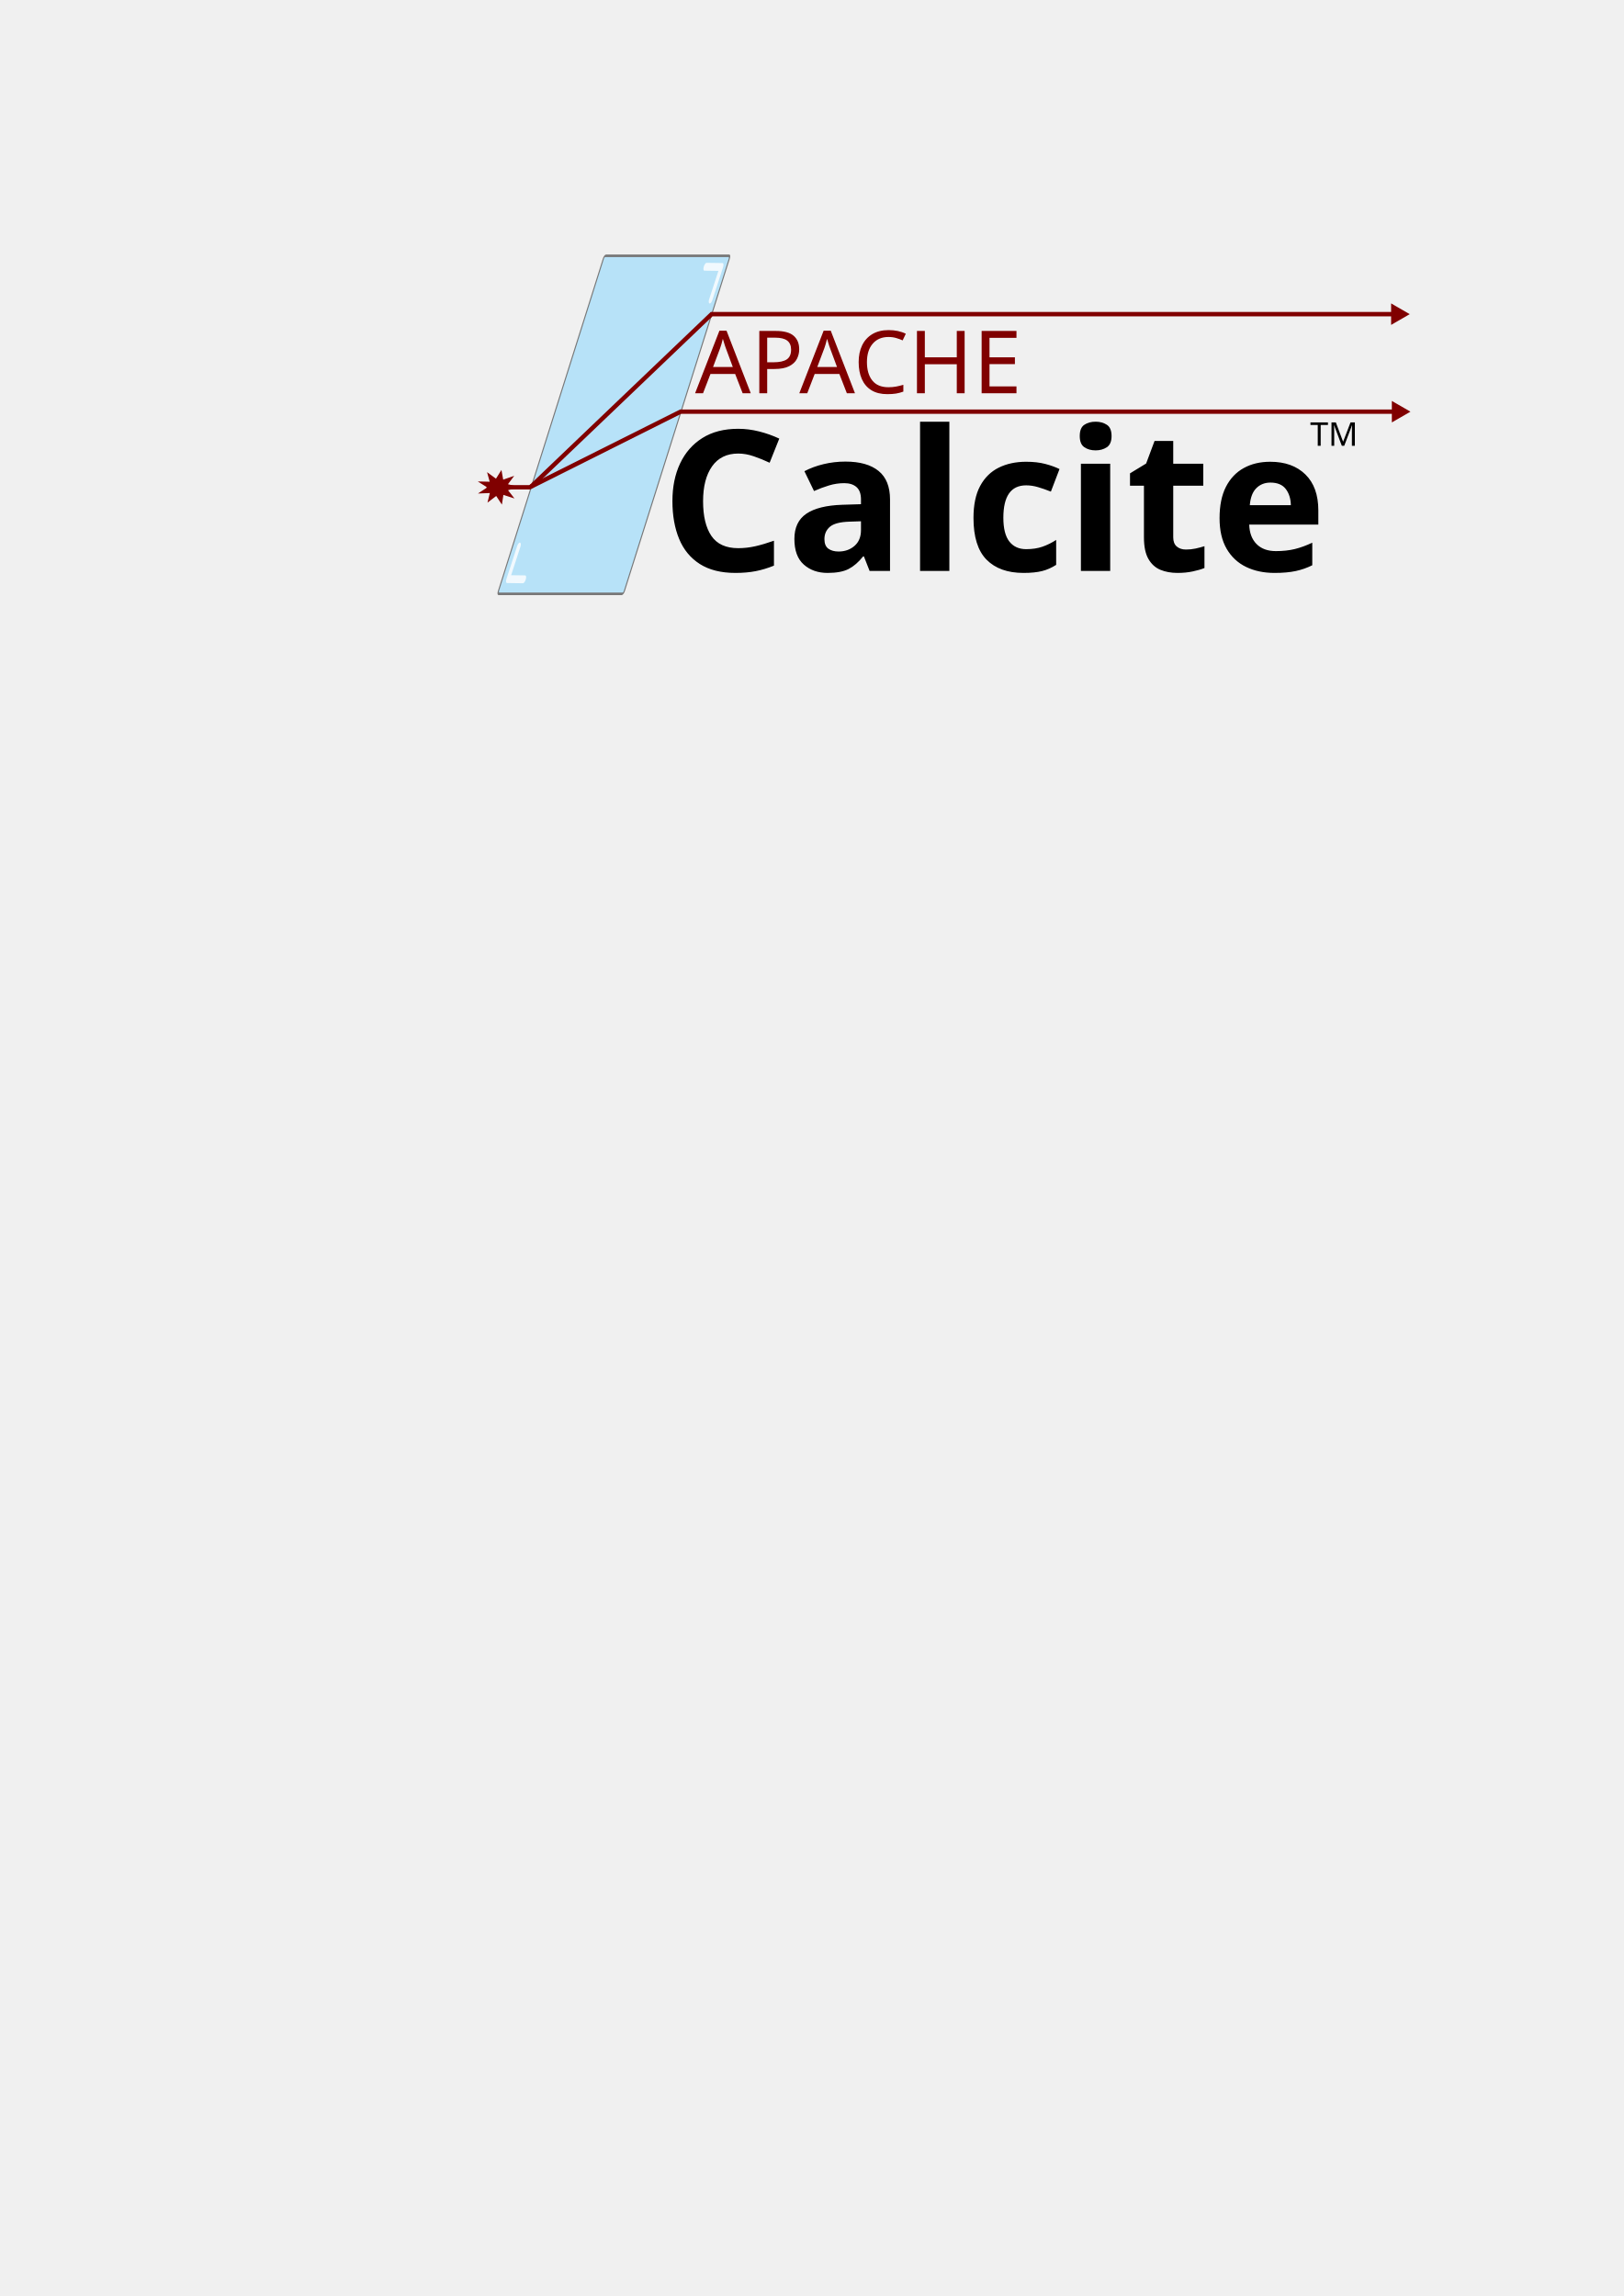
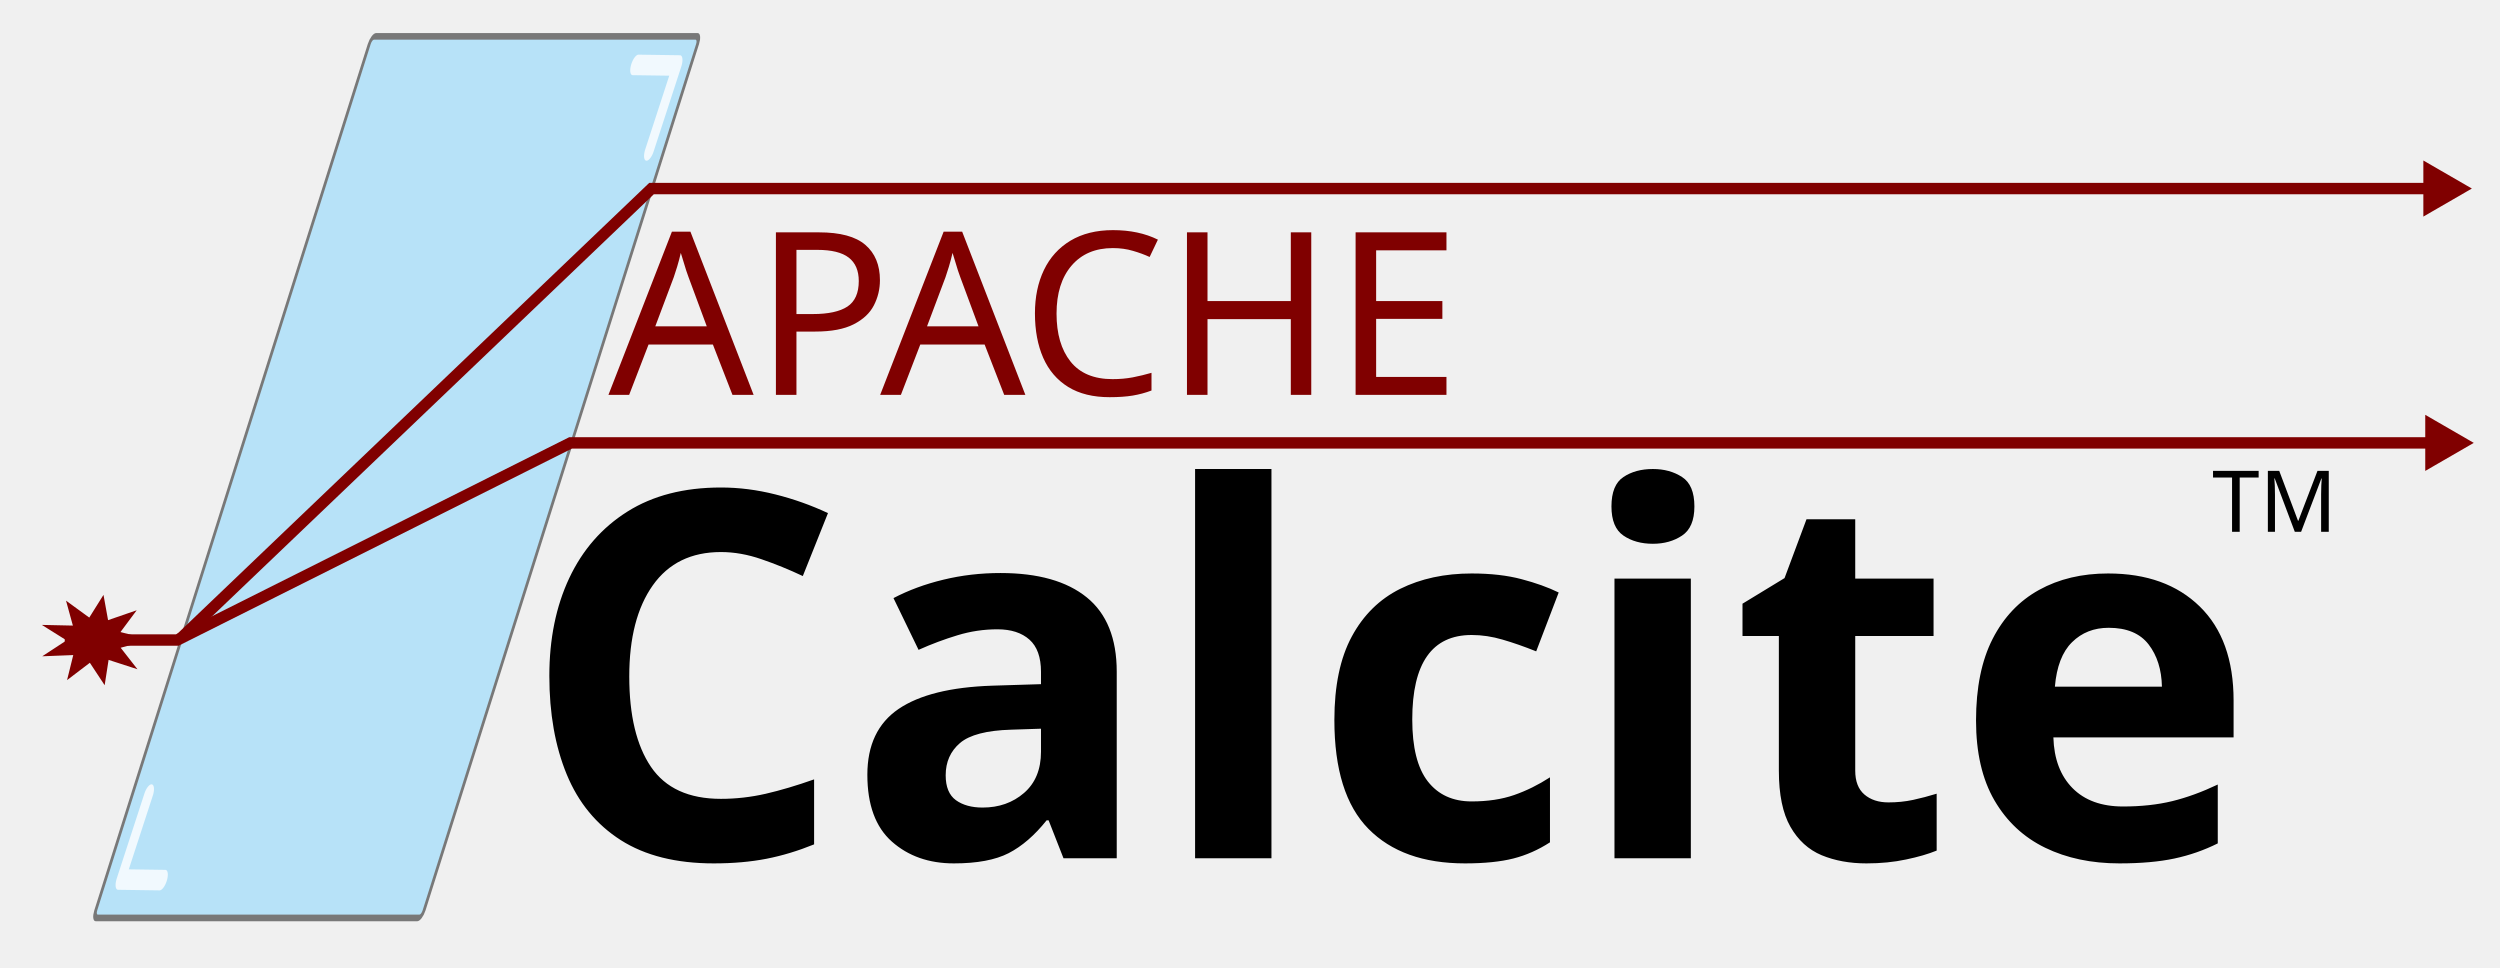
- <svg xmlns="http://www.w3.org/2000/svg" xmlns:ns1="http://www.openswatchbook.org/uri/2009/osb" width="210mm" height="297mm" viewBox="0 0 210 297" version="1.1" id="svg8">
+ <svg xmlns="http://www.w3.org/2000/svg" xmlns:ns1="http://www.openswatchbook.org/uri/2009/osb" width="124mm" height="48mm" viewBox="0 0 124 48" version="1.1" id="svg8">
  <defs id="defs2">
-     <marker orient="auto" refY="0.0" refX="0.0" id="marker8446" style="overflow:visible">
-       <path id="path8444" d="M 5.77,0.0 L -2.88,5.0 L -2.88,-5.0 L 5.77,0.0 z " style="fill-rule:evenodd;stroke:#800000;stroke-width:1pt;stroke-opacity:1;fill:#800000;fill-opacity:1" transform="scale(0.4)" />
+     <marker orient="auto" refY="0" refX="0" id="marker8446" style="overflow:visible">
+       <path id="path8444" d="M 5.77,0 -2.88,5 V -5 Z" style="fill:#800000;fill-opacity:1;fill-rule:evenodd;stroke:#800000;stroke-width:1pt;stroke-opacity:1" transform="scale(0.4)" />
    </marker>
-     <marker orient="auto" refY="0.0" refX="0.0" id="TriangleOutM" style="overflow:visible">
-       <path id="path4976" d="M 5.77,0.0 L -2.88,5.0 L -2.88,-5.0 L 5.77,0.0 z " style="fill-rule:evenodd;stroke:#800000;stroke-width:1pt;stroke-opacity:1;fill:#800000;fill-opacity:1" transform="scale(0.4)" />
+     <marker orient="auto" refY="0" refX="0" id="TriangleOutM" style="overflow:visible">
+       <path id="path4976" d="M 5.77,0 -2.88,5 V -5 Z" style="fill:#800000;fill-opacity:1;fill-rule:evenodd;stroke:#800000;stroke-width:1pt;stroke-opacity:1" transform="scale(0.4)" />
    </marker>
-     <marker orient="auto" refY="0.0" refX="0.0" id="marker8338" style="overflow:visible;">
-       <path id="path8336" style="fill-rule:evenodd;stroke-width:0.625;stroke-linejoin:round;stroke:#800000;stroke-opacity:1;fill:#800000;fill-opacity:1" d="M 8.719,4.034 L -2.207,0.016 L 8.719,-4.002 C 6.973,-1.63 6.983,1.616 8.719,4.034 z " transform="scale(0.6) rotate(180) translate(0,0)" />
+     <marker orient="auto" refY="0" refX="0" id="marker8338" style="overflow:visible">
+       <path id="path8336" style="fill:#800000;fill-opacity:1;fill-rule:evenodd;stroke:#800000;stroke-width:0.625;stroke-linejoin:round;stroke-opacity:1" d="M 8.719,4.034 -2.207,0.016 8.719,-4.002 c -1.745,2.372 -1.735,5.617 -6e-7,8.035 z" transform="scale(-0.6)" />
    </marker>
-     <marker orient="auto" refY="0.0" refX="0.0" id="marker7872" style="overflow:visible;">
-       <path id="path7870" style="fill-rule:evenodd;stroke-width:0.625;stroke-linejoin:round;stroke:#800000;stroke-opacity:1;fill:#800000;fill-opacity:1" d="M 8.719,4.034 L -2.207,0.016 L 8.719,-4.002 C 6.973,-1.63 6.983,1.616 8.719,4.034 z " transform="scale(0.6) rotate(180) translate(0,0)" />
+     <marker orient="auto" refY="0" refX="0" id="marker7872" style="overflow:visible">
+       <path id="path7870" style="fill:#800000;fill-opacity:1;fill-rule:evenodd;stroke:#800000;stroke-width:0.625;stroke-linejoin:round;stroke-opacity:1" d="M 8.719,4.034 -2.207,0.016 8.719,-4.002 c -1.745,2.372 -1.735,5.617 -6e-7,8.035 z" transform="scale(-0.6)" />
    </marker>
-     <marker orient="auto" refY="0.0" refX="0.0" id="Arrow2Mend" style="overflow:visible;">
-       <path id="path4858" style="fill-rule:evenodd;stroke-width:0.625;stroke-linejoin:round;stroke:#800000;stroke-opacity:1;fill:#800000;fill-opacity:1" d="M 8.719,4.034 L -2.207,0.016 L 8.719,-4.002 C 6.973,-1.63 6.983,1.616 8.719,4.034 z " transform="scale(0.6) rotate(180) translate(0,0)" />
+     <marker orient="auto" refY="0" refX="0" id="Arrow2Mend" style="overflow:visible">
+       <path id="path4858" style="fill:#800000;fill-opacity:1;fill-rule:evenodd;stroke:#800000;stroke-width:0.625;stroke-linejoin:round;stroke-opacity:1" d="M 8.719,4.034 -2.207,0.016 8.719,-4.002 c -1.745,2.372 -1.735,5.617 -6e-7,8.035 z" transform="scale(-0.6)" />
    </marker>
-     <marker orient="auto" refY="0.0" refX="0.0" id="Arrow2Lend" style="overflow:visible;">
-       <path id="path4852" style="fill-rule:evenodd;stroke-width:0.625;stroke-linejoin:round;stroke:#800000;stroke-opacity:1;fill:#800000;fill-opacity:1" d="M 8.719,4.034 L -2.207,0.016 L 8.719,-4.002 C 6.973,-1.63 6.983,1.616 8.719,4.034 z " transform="scale(1.1) rotate(180) translate(1,0)" />
+     <marker orient="auto" refY="0" refX="0" id="Arrow2Lend" style="overflow:visible">
+       <path id="path4852" style="fill:#800000;fill-opacity:1;fill-rule:evenodd;stroke:#800000;stroke-width:0.625;stroke-linejoin:round;stroke-opacity:1" d="M 8.719,4.034 -2.207,0.016 8.719,-4.002 c -1.745,2.372 -1.735,5.617 -6e-7,8.035 z" transform="matrix(-1.1,0,0,-1.1,-1.1,0)" />
    </marker>
    <linearGradient ns1:paint="solid" id="linearGradient6609">
      <stop id="stop6611" offset="0" style="stop-color:#000000;stop-opacity:1;" />
    </linearGradient>
    <linearGradient ns1:paint="solid" id="linearGradient6597">
      <stop id="stop6599" offset="0" style="stop-color:#47d000;stop-opacity:1;" />
    </linearGradient>
    <marker style="overflow:visible" id="Arrow2Lstart" refX="0" refY="0" orient="auto">
      <path transform="matrix(1.1,0,0,1.1,1.1,0)" d="M 8.719,4.034 -2.207,0.016 8.719,-4.002 c -1.745,2.372 -1.735,5.617 -6e-7,8.035 z" style="fill-rule:evenodd;stroke-width:0.625;stroke-linejoin:round" id="path4466" />
    </marker>
    <marker style="overflow:visible" id="Arrow1Lstart" refX="0" refY="0" orient="auto">
-       <path transform="matrix(0.8,0,0,0.8,10,0)" style="fill-rule:evenodd;stroke:#000000;stroke-width:1pt" d="M 0,0 5,-5 -12.5,0 5,5 0,0 Z" id="path4448" />
+       <path transform="matrix(0.8,0,0,0.8,10,0)" style="fill-rule:evenodd;stroke:#000000;stroke-width:1pt" d="M 0,0 5,-5 -12.5,0 5,5 Z" id="path4448" />
    </marker>
    <linearGradient ns1:paint="solid" id="linearGradient5096">
      <stop id="stop5098" offset="0" style="stop-color:#0082ff;stop-opacity:1;" />
    </linearGradient>
  </defs>
-   <g id="layer1">
+   <g id="layer1" transform="translate(0,-249)">
    <g id="g3802" transform="matrix(0.2822222,0,0,0.2822222,36.61826,27.10515)">
-       <g transform="matrix(0.3695166,0,-0.2365492,0.8385524,112.0872,-42.86217)" style="display:inline" id="layer2">
+       <g transform="matrix(0.3695166,0,-0.2365492,0.8385524,-99.5199,728.5664)" style="display:inline" id="layer2">
        <rect transform="matrix(-1,0,-0.07601222,0.9971069,0,0)" ry="1.599" y="76.627" x="-305.852" height="185.295" width="156.157" id="rect6684" style="opacity:0.5;fill:#7dd3ff;fill-opacity:1;fill-rule:evenodd;stroke:#000000;stroke-width:1.393;stroke-linecap:round;stroke-linejoin:round;stroke-miterlimit:4;stroke-dasharray:none;stroke-opacity:1" />
        <path id="path4165" d="m 273.226,82.384 19.824,0.126 -1.768,17.804" style="opacity:0.8;fill:none;fill-opacity:1;fill-rule:evenodd;stroke:#ffffff;stroke-width:4.3;stroke-linecap:round;stroke-linejoin:round;stroke-miterlimit:4;stroke-dasharray:none;stroke-opacity:1" />
        <path id="path4165-3" d="m 157.57,253.241 -19.824,-0.126 1.768,-17.804" style="display:inline;opacity:0.8;fill:none;fill-opacity:1;fill-rule:evenodd;stroke:#ffffff;stroke-width:4.3;stroke-linecap:round;stroke-linejoin:round;stroke-miterlimit:4;stroke-dasharray:none;stroke-opacity:1" />
      </g>
      <g id="layer4" />
      <g transform="translate(-121.2046,-70.62417)" style="display:inline" id="layer1-4">
-         <text id="text6640" y="236.271" x="294.387" style="font-style:normal;font-variant:normal;font-weight:bold;font-stretch:normal;line-height:0%;font-family:sans-serif;-inkscape-font-specification:'sans-serif Bold';letter-spacing:0px;word-spacing:0px;fill:#000000;fill-opacity:1;stroke:none;stroke-width:1px;stroke-linecap:butt;stroke-linejoin:miter;stroke-opacity:1" xml:space="preserve">
-           <tspan style="font-style:normal;font-variant:normal;font-weight:bold;font-stretch:normal;font-size:90px;line-height:1.25;font-family:sans-serif;-inkscape-font-specification:'Sans Bold'" y="236.271" x="294.387" id="tspan6642">Calcite</tspan>
+         <text id="text6640" y="1007.7" x="82.78" style="font-style:normal;font-variant:normal;font-weight:bold;font-stretch:normal;line-height:0%;font-family:sans-serif;-inkscape-font-specification:'sans-serif Bold';letter-spacing:0px;word-spacing:0px;fill:#000000;fill-opacity:1;stroke:none;stroke-width:1px;stroke-linecap:butt;stroke-linejoin:miter;stroke-opacity:1" xml:space="preserve">
+           <tspan style="font-style:normal;font-variant:normal;font-weight:bold;font-stretch:normal;font-size:90px;line-height:1.25;font-family:sans-serif;-inkscape-font-specification:'Sans Bold'" y="1007.7" x="82.78" id="tspan6642">Calcite</tspan>
        </text>
        <text id="text4165" y="233.776" x="157.12" style="font-style:normal;font-variant:normal;font-weight:bold;font-stretch:normal;line-height:0%;font-family:sans-serif;-inkscape-font-specification:'Sans Bold';letter-spacing:0px;word-spacing:0px;display:inline;fill:#000000;fill-opacity:1;stroke:none;stroke-width:1px;stroke-linecap:butt;stroke-linejoin:miter;stroke-opacity:1" xml:space="preserve">
          <tspan style="font-style:normal;font-variant:normal;font-weight:bold;font-stretch:normal;font-size:180px;line-height:1.25;font-family:sans-serif;-inkscape-font-specification:'Sans Bold'" y="237.224" x="157.12" id="tspan4167" />
        </text>
        <text id="text4165-9" y="242.196" x="146.301" style="font-style:normal;font-weight:normal;line-height:0%;font-family:sans-serif;letter-spacing:0px;word-spacing:0px;display:inline;opacity:0.6;fill:#000000;fill-opacity:1;stroke:none;stroke-width:1px;stroke-linecap:butt;stroke-linejoin:miter;stroke-opacity:1" xml:space="preserve">
          <tspan style="font-style:normal;font-variant:normal;font-weight:bold;font-stretch:normal;font-size:180px;line-height:1.25;font-family:sans-serif;-inkscape-font-specification:'Sans Bold'" y="245.644" x="146.301" id="tspan4167-7" />
        </text>
-         <text id="text4205" y="178.9" x="616.855" style="font-style:normal;font-weight:normal;line-height:0%;font-family:sans-serif;letter-spacing:0px;word-spacing:0px;fill:#000000;fill-opacity:1;stroke:none;stroke-width:1px;stroke-linecap:butt;stroke-linejoin:miter;stroke-opacity:1" xml:space="preserve">
-           <tspan style="font-style:normal;font-variant:normal;font-weight:normal;font-stretch:normal;font-size:15px;line-height:1.25;font-family:sans-serif;-inkscape-font-specification:Sans;text-align:center;text-anchor:middle" y="178.9" x="616.855" id="tspan4207">TM</tspan>
+         <text id="text4205" y="950.329" x="405.248" style="font-style:normal;font-weight:normal;line-height:0%;font-family:sans-serif;letter-spacing:0px;word-spacing:0px;fill:#000000;fill-opacity:1;stroke:none;stroke-width:1px;stroke-linecap:butt;stroke-linejoin:miter;stroke-opacity:1" xml:space="preserve">
+           <tspan style="font-style:normal;font-variant:normal;font-weight:normal;font-stretch:normal;font-size:15px;line-height:1.25;font-family:sans-serif;-inkscape-font-specification:Sans;text-align:center;text-anchor:middle" y="950.329" x="405.248" id="tspan4207">TM</tspan>
        </text>
      </g>
-       <g transform="translate(-111.7344,-72.28145)" id="layer3">
+       <g transform="translate(-323.3415,699.1471)" id="layer3">
        <text id="text6800" y="156.493" x="300.524" style="font-style:normal;font-weight:normal;line-height:0%;font-family:sans-serif;letter-spacing:0px;word-spacing:0px;fill:#000000;fill-opacity:1;stroke:none;stroke-width:1px;stroke-linecap:butt;stroke-linejoin:miter;stroke-opacity:1" xml:space="preserve">
          <tspan style="font-style:normal;font-variant:normal;font-weight:normal;font-stretch:normal;font-size:40px;line-height:1.25;font-family:sans-serif;-inkscape-font-specification:Sans;fill:#800000" y="156.493" x="300.524" id="tspan6802">APACHE</tspan>
        </text>
      </g>
-       <path style="fill:none;stroke:#800000;stroke-width:2.002;stroke-linecap:butt;stroke-linejoin:miter;stroke-opacity:1;stroke-miterlimit:4;stroke-dasharray:none;marker-end:url(#TriangleOutM)" d="M 93.241,127.302 H 112.996 L 182.136,92.648 h 328.795" id="path7794" />
-       <path style="fill:none;stroke:#800000;stroke-width:2.002;stroke-linecap:butt;stroke-linejoin:miter;stroke-opacity:1;stroke-miterlimit:4;stroke-dasharray:none;marker-end:url(#marker8446)" d="M 113.665,126.968 196.366,47.95 H 510.596" id="path7796" />
-       <path style="fill:#800000;fill-opacity:1;stroke:#800000;stroke-width:2.002;stroke-linecap:round;stroke-linejoin:miter;stroke-miterlimit:4;stroke-dasharray:none;stroke-opacity:1;paint-order:markers fill stroke" id="path7798" d="m 97.061,133.125 -5.073,-1.551 -0.255,5.299 -2.89,-4.449 -3.601,3.895 0.646,-5.265 -5.263,0.669 3.88,-3.618 -4.462,-2.87 5.298,-0.278 -1.573,-5.066 4.237,3.192 2.052,-4.892 1.194,5.169 4.716,-2.429 -2.408,4.727 5.174,1.171 -4.883,2.073 z" transform="matrix(0.7635464,0.04962657,-0.06026249,0.6287857,37.99715,42.6035)" />
+       <path style="fill:none;stroke:#800000;stroke-width:2.002;stroke-linecap:butt;stroke-linejoin:miter;stroke-miterlimit:4;stroke-dasharray:none;stroke-opacity:1;marker-end:url(#TriangleOutM)" d="m -118.366,898.731 h 19.754 l 69.141,-34.654 H 299.324" id="path7794" />
+       <path style="fill:none;stroke:#800000;stroke-width:2.002;stroke-linecap:butt;stroke-linejoin:miter;stroke-miterlimit:4;stroke-dasharray:none;stroke-opacity:1;marker-end:url(#marker8446)" d="m -97.942,898.396 82.701,-79.018 H 298.989" id="path7796" />
+       <path style="fill:#800000;fill-opacity:1;stroke:#800000;stroke-width:2.002;stroke-linecap:round;stroke-linejoin:miter;stroke-miterlimit:4;stroke-dasharray:none;stroke-opacity:1;paint-order:markers fill stroke" id="path7798" d="m 97.061,133.125 -5.073,-1.551 -0.255,5.299 -2.89,-4.449 -3.601,3.895 0.646,-5.265 -5.263,0.669 3.88,-3.618 -4.462,-2.87 5.298,-0.278 -1.573,-5.066 4.237,3.192 2.052,-4.892 1.194,5.169 4.716,-2.429 -2.408,4.727 5.174,1.171 -4.883,2.073 z" transform="matrix(0.7635464,0.04962657,-0.06026249,0.6287857,-173.61,814.0321)" />
    </g>
    <text xml:space="preserve" style="font-style:normal;font-weight:normal;font-size:10.583px;line-height:1.25;font-family:sans-serif;letter-spacing:0px;word-spacing:0px;fill:#000000;fill-opacity:1;stroke:none;stroke-width:0.265" x="66.283" y="103.764" id="text3806">
      <tspan id="tspan3804" x="66.283" y="113.42" style="stroke-width:0.265" />
    </text>
  </g>
</svg>
